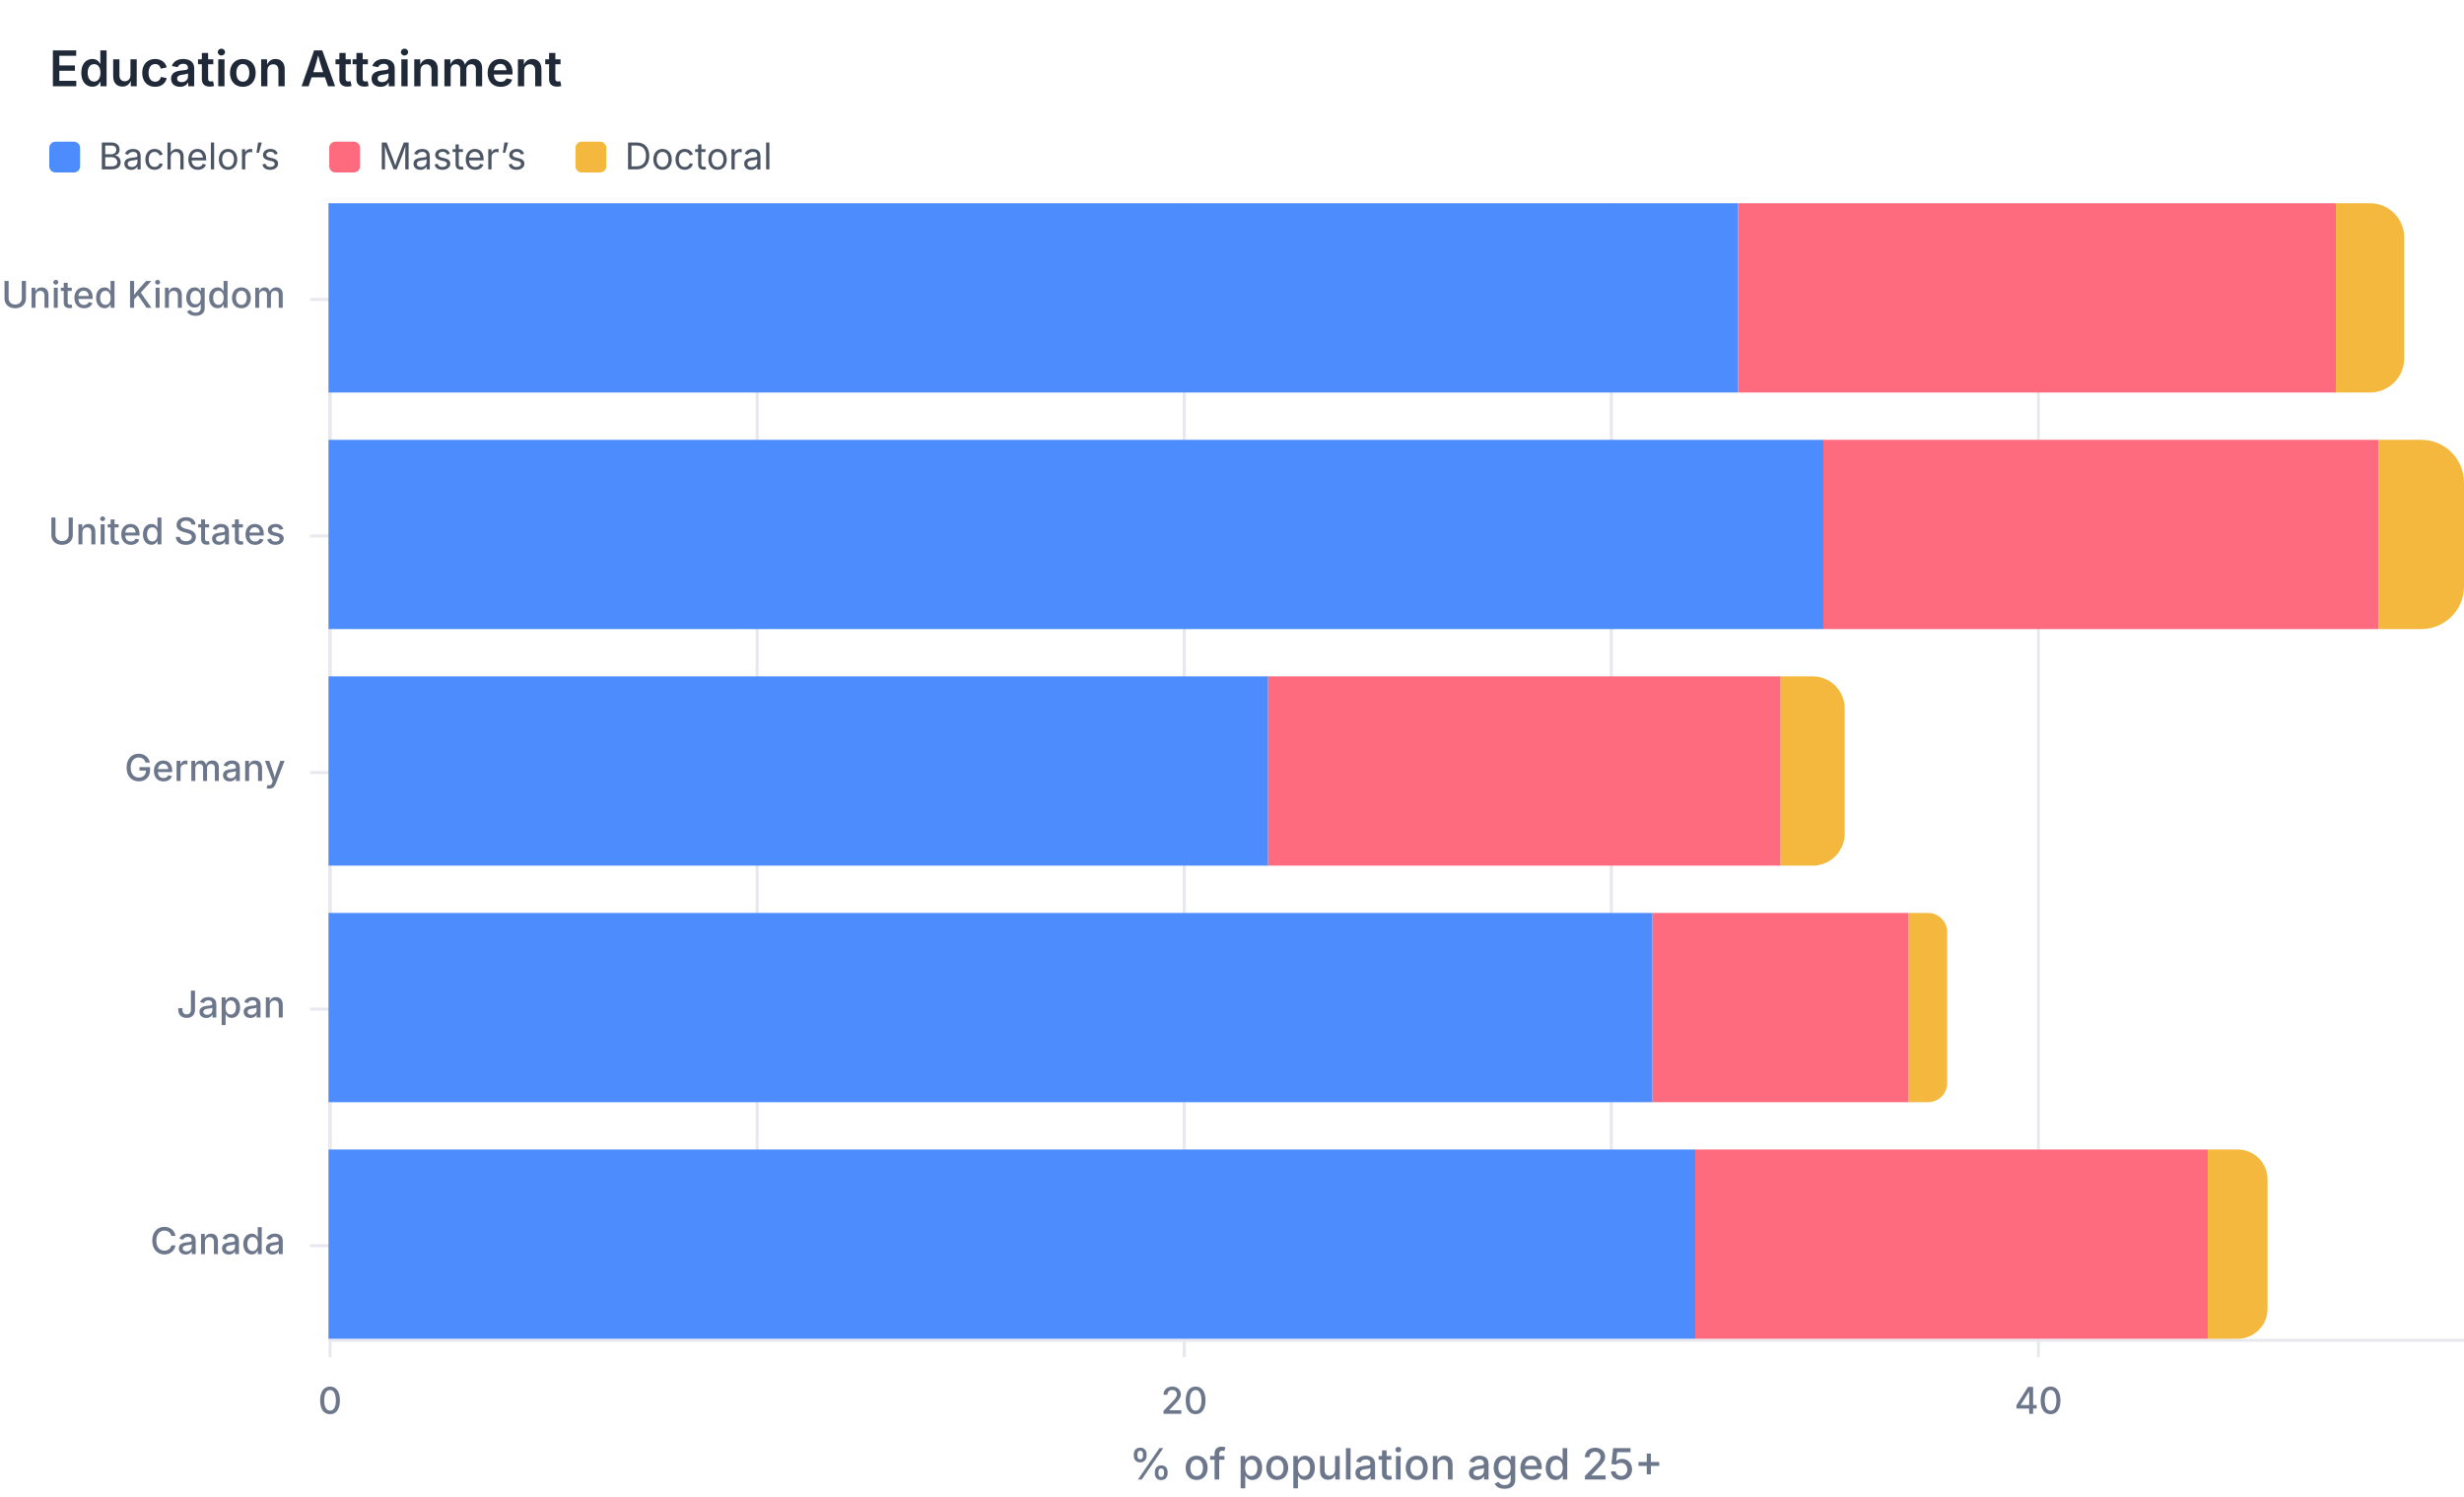
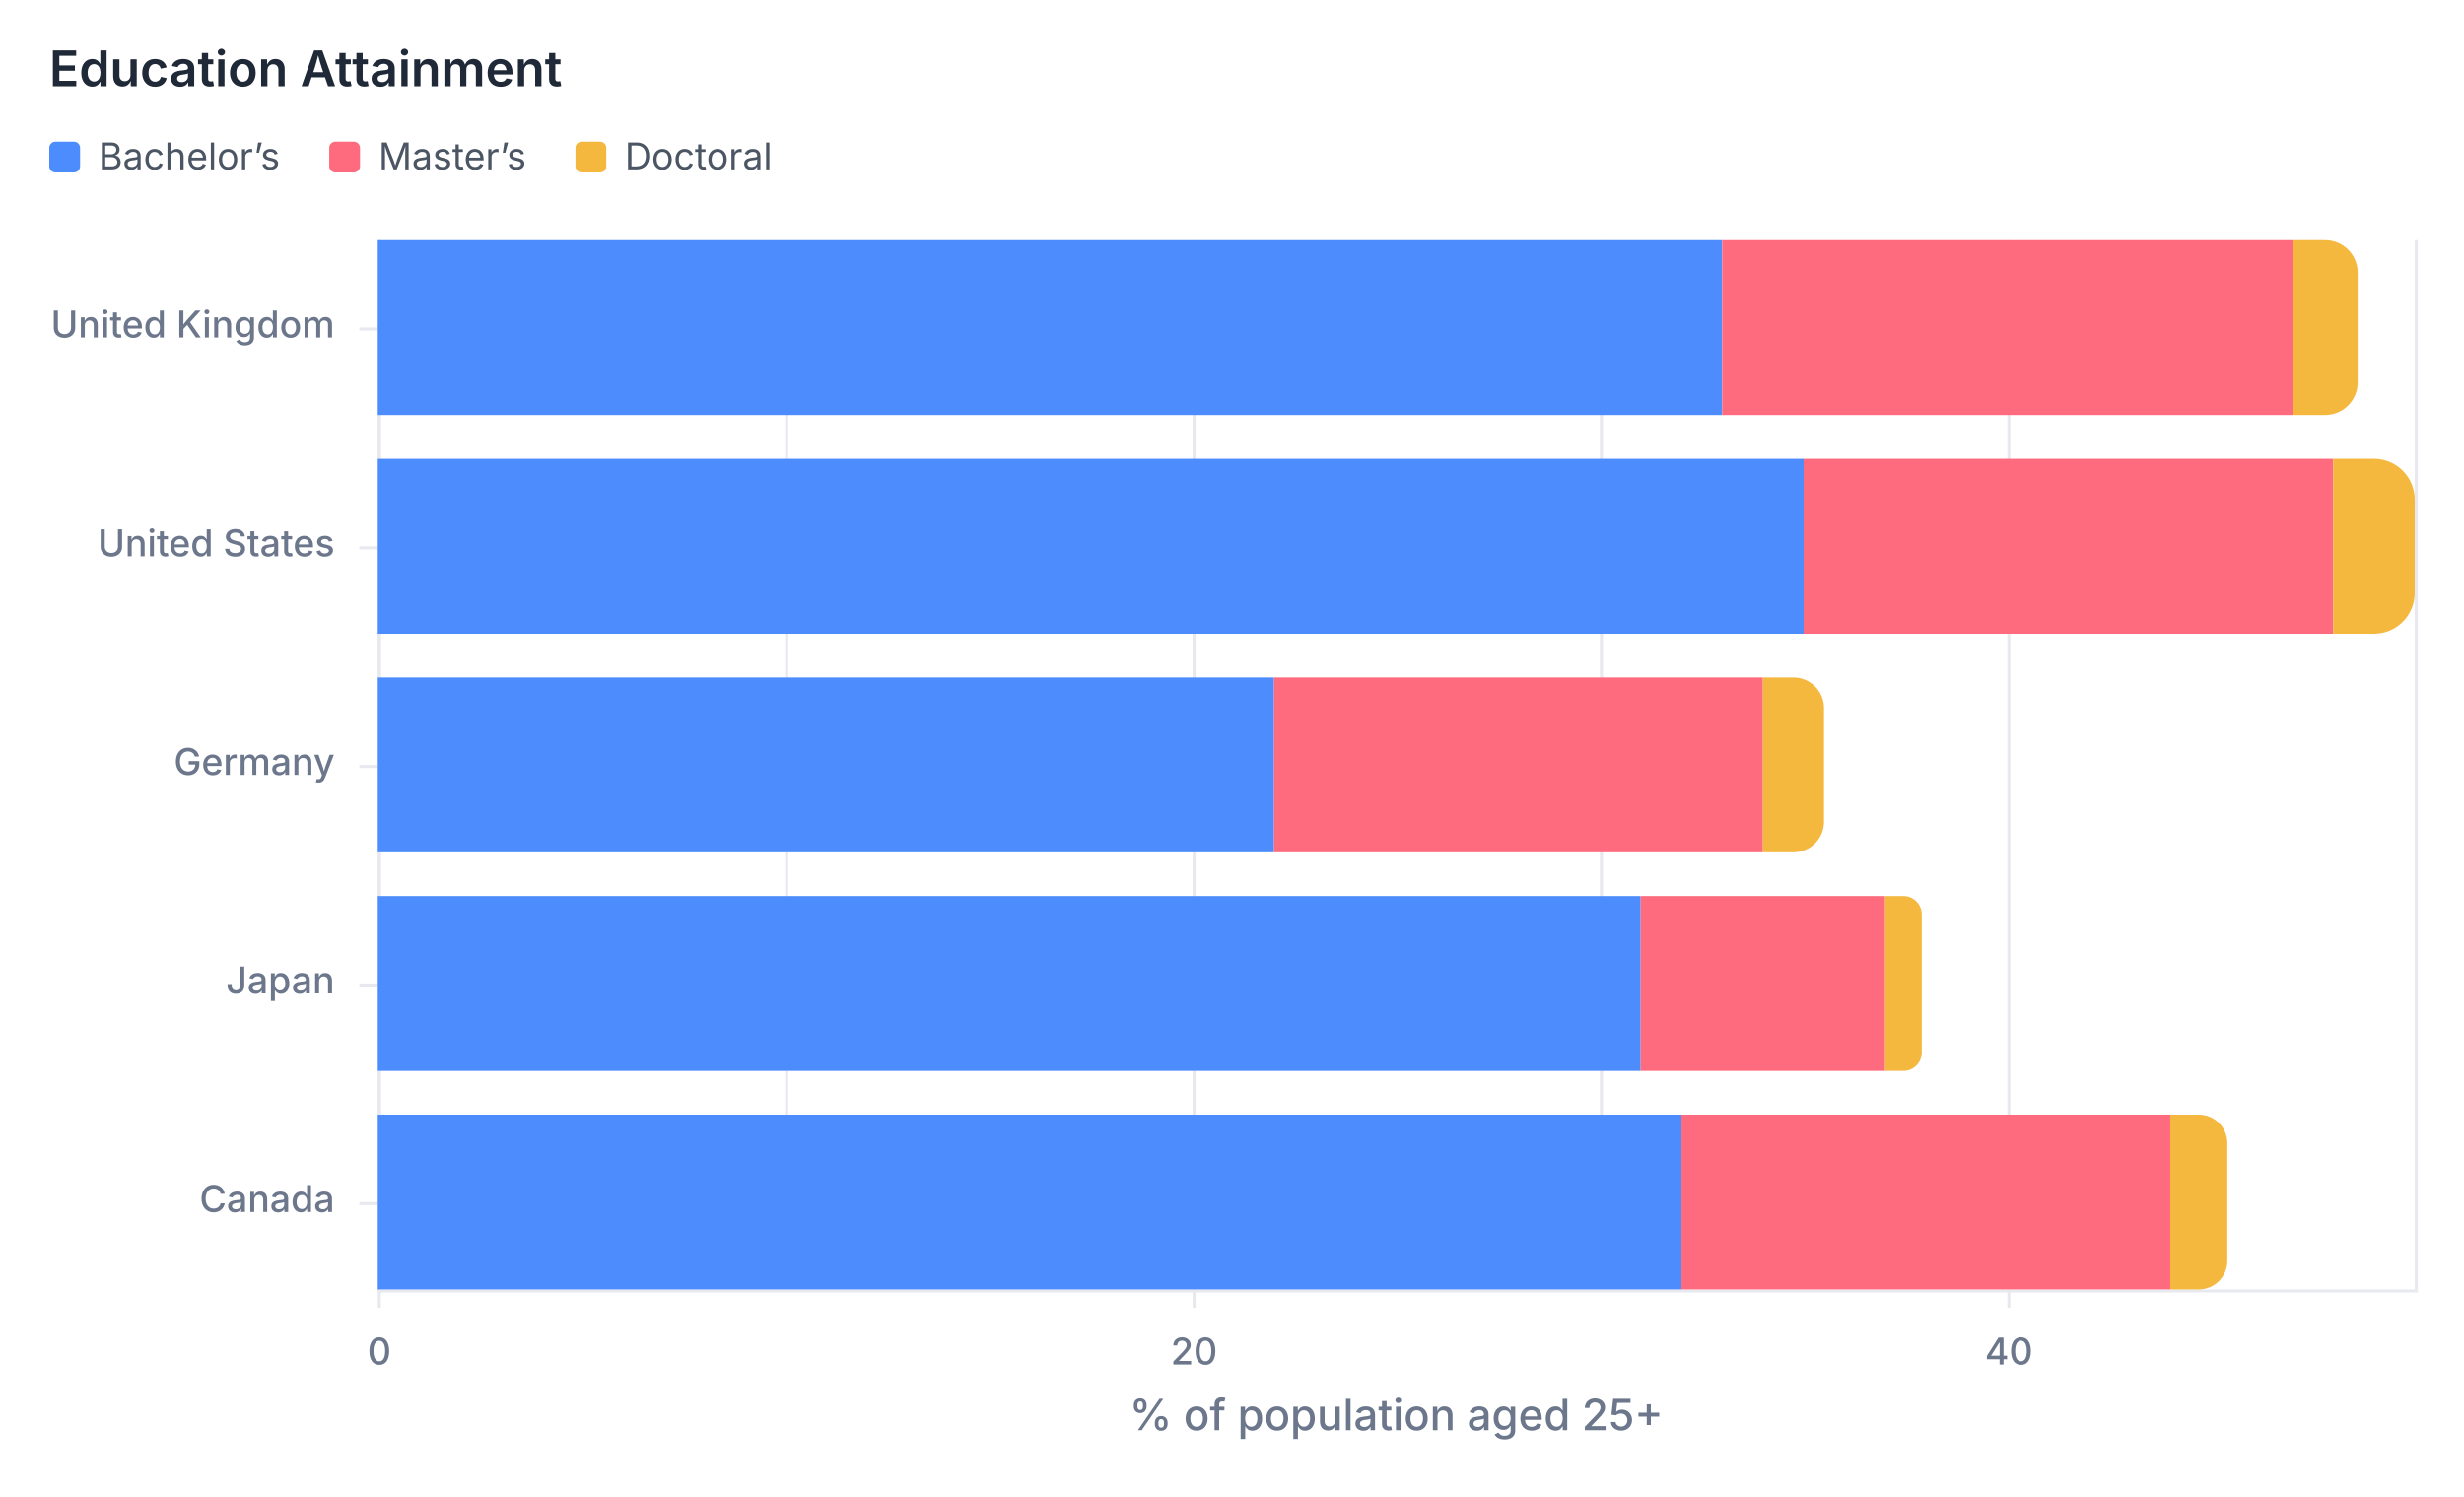
<svg xmlns="http://www.w3.org/2000/svg" style="font-family: Inter, Arial, &quot;Helvetica Neue&quot;, Helvetica, sans-serif;" height="486" width="800" viewBox="0 0 800 486" role="img">
  <g>
    <text x="16" y="28" font-size="16" font-weight="600" fill="#1f2937">Education Attainment</text>
    <rect x="16" y="46" width="10" height="10" rx="2" fill="#4D8CFD" />
    <text x="32" y="55" font-size="12" fill="#4b5563">Bachelor’s</text>
    <rect x="106.89" y="46" width="10" height="10" rx="2" fill="#FF6B7E" />
    <text x="122.89" y="55" font-size="12" fill="#4b5563">Master’s</text>
    <rect x="186.85" y="46" width="10" height="10" rx="2" fill="#F4B83E" />
    <text x="202.85" y="55" font-size="12" fill="#4b5563">Doctoral</text>
  </g>
-   <g transform="translate(0,66)">
-     <g axis-type="x" transform="translate(106.66,368.7)">
+   <g transform="translate(16,78)">
+     <g axis-type="x" transform="translate(106.66,340.7)">
      <g fill="none" font-size="10" font-family="sans-serif" text-anchor="middle" style="user-select: none;">
-         <path stroke="currentColor" d="M0.5, 0 V0.5 H693.84 V0" style="stroke: #e8e9ef; stroke-width: 1px; stroke-dasharray: none;" />
+         <path stroke="currentColor" d="M0.5, 0 V0.5 H661.84 V0" style="stroke: #e8e9ef; stroke-width: 1px; stroke-dasharray: none;" />
        <g opacity="1" transform="translate(0.5,0)" style="stroke: none; font-size: 12px; font-weight: 500;">
          <line stroke="currentColor" y2="6" style="stroke: #e8e9ef; stroke-width: 1px;" />
          <text fill="currentColor" style="fill: #6c778c; cursor: default; font-family: Inter, Arial, &quot;Helvetica Neue&quot;, Helvetica, sans-serif; text-decoration: none; stroke: none;">
            <tspan font-size="12" font-family="Inter,Arial,&quot;Helvetica Neue&quot;,Helvetica,sans-serif" y="20">
              <tspan x="0" dy="0em" dominant-baseline="central">0</tspan>
            </tspan>
          </text>
        </g>
-         <g opacity="1" transform="translate(277.836,0)" style="stroke: none; font-size: 12px; font-weight: 500;">
+         <g opacity="1" transform="translate(265.036,0)" style="stroke: none; font-size: 12px; font-weight: 500;">
          <line stroke="currentColor" y2="6" style="stroke: #e8e9ef; stroke-width: 1px;" />
          <text fill="currentColor" style="fill: #6c778c; cursor: default; font-family: Inter, Arial, &quot;Helvetica Neue&quot;, Helvetica, sans-serif; text-decoration: none; stroke: none;">
            <tspan font-size="12" font-family="Inter,Arial,&quot;Helvetica Neue&quot;,Helvetica,sans-serif" y="20">
              <tspan x="0" dy="0em" dominant-baseline="central">20</tspan>
            </tspan>
          </text>
        </g>
-         <g opacity="1" transform="translate(555.172,0)" style="stroke: none; font-size: 12px; font-weight: 500;">
+         <g opacity="1" transform="translate(529.572,0)" style="stroke: none; font-size: 12px; font-weight: 500;">
          <line stroke="currentColor" y2="6" style="stroke: #e8e9ef; stroke-width: 1px;" />
          <text fill="currentColor" style="fill: #6c778c; cursor: default; font-family: Inter, Arial, &quot;Helvetica Neue&quot;, Helvetica, sans-serif; text-decoration: none; stroke: none;">
            <tspan font-size="12" font-family="Inter,Arial,&quot;Helvetica Neue&quot;,Helvetica,sans-serif" y="20">
              <tspan x="0" dy="0em" dominant-baseline="central">40</tspan>
            </tspan>
          </text>
        </g>
-         <text dy="0.75em" transform="translate(346.67,35.2) rotate(0)" style="fill: #6c778c; font-size: 14px; font-weight: 500; font-family: Inter, Arial, &quot;Helvetica Neue&quot;, Helvetica, sans-serif; text-anchor: middle;">% of population aged 25+</text>
+         <text dy="0.75em" transform="translate(330.67,35.2) rotate(0)" style="fill: #6c778c; font-size: 14px; font-weight: 500; font-family: Inter, Arial, &quot;Helvetica Neue&quot;, Helvetica, sans-serif; text-anchor: middle;">% of population aged 25+</text>
      </g>
      <g fill="none" font-size="10" font-family="sans-serif" text-anchor="middle" style="opacity: 1;">
-         <path stroke="currentColor" d="M0.5,0.5H693.84" style="opacity: 0;" />
+         <path stroke="currentColor" d="M0.5,0.5H661.84" style="opacity: 0;" />
        <g opacity="1" transform="translate(0.5,0)">
-           <line stroke="currentColor" y2="-368.7" style="stroke: #e8e9ef; stroke-width: 1px; stroke-dasharray: none; opacity: 1; transition: none;" />
+           <line stroke="currentColor" y2="-340.7" style="stroke: #e8e9ef; stroke-width: 1px; stroke-dasharray: none; opacity: 1; transition: none;" />
          <text fill="currentColor" y="3" dy="0.71em" />
        </g>
-         <g opacity="1" transform="translate(139.168,0)">
-           <line stroke="currentColor" y2="-368.7" style="stroke: #e8e9ef; stroke-width: 1px; stroke-dasharray: none; opacity: 1; transition: none;" />
+         <g opacity="1" transform="translate(132.768,0)">
+           <line stroke="currentColor" y2="-340.7" style="stroke: #e8e9ef; stroke-width: 1px; stroke-dasharray: none; opacity: 1; transition: none;" />
          <text fill="currentColor" y="3" dy="0.71em" />
        </g>
-         <g opacity="1" transform="translate(277.836,0)">
-           <line stroke="currentColor" y2="-368.7" style="stroke: #e8e9ef; stroke-width: 1px; stroke-dasharray: none; opacity: 1; transition: none;" />
+         <g opacity="1" transform="translate(265.036,0)">
+           <line stroke="currentColor" y2="-340.7" style="stroke: #e8e9ef; stroke-width: 1px; stroke-dasharray: none; opacity: 1; transition: none;" />
          <text fill="currentColor" y="3" dy="0.71em" />
        </g>
-         <g opacity="1" transform="translate(416.504,0)">
-           <line stroke="currentColor" y2="-368.7" style="stroke: #e8e9ef; stroke-width: 1px; stroke-dasharray: none; opacity: 1; transition: none;" />
+         <g opacity="1" transform="translate(397.304,0)">
+           <line stroke="currentColor" y2="-340.7" style="stroke: #e8e9ef; stroke-width: 1px; stroke-dasharray: none; opacity: 1; transition: none;" />
          <text fill="currentColor" y="3" dy="0.71em" />
        </g>
-         <g opacity="1" transform="translate(555.172,0)">
-           <line stroke="currentColor" y2="-368.7" style="stroke: #e8e9ef; stroke-width: 1px; stroke-dasharray: none; opacity: 1; transition: none;" />
+         <g opacity="1" transform="translate(529.572,0)">
+           <line stroke="currentColor" y2="-340.7" style="stroke: #e8e9ef; stroke-width: 1px; stroke-dasharray: none; opacity: 1; transition: none;" />
          <text fill="currentColor" y="3" dy="0.71em" />
        </g>
-         <g opacity="1" transform="translate(693.84,0)">
-           <line stroke="currentColor" y2="-368.7" style="stroke: #e8e9ef; stroke-width: 1px; stroke-dasharray: none; opacity: 1; transition: none;" />
+         <g opacity="1" transform="translate(661.84,0)">
+           <line stroke="currentColor" y2="-340.7" style="stroke: #e8e9ef; stroke-width: 1px; stroke-dasharray: none; opacity: 1; transition: none;" />
          <text fill="currentColor" y="3" dy="0.71em" />
        </g>
      </g>
    </g>
    <g axis-type="y" transform="translate(106.66,0)">
      <g fill="none" font-size="10" font-family="sans-serif" text-anchor="end" style="user-select: none;">
-         <path stroke="currentColor" d="M0, 369.2 H0.5 V0.5 H0" style="stroke: #e8e9ef; stroke-width: 1px; stroke-dasharray: none;" />
-         <g opacity="1" transform="translate(0,338.475)" style="stroke: none; font-size: 12px; font-weight: 500;">
+         <path stroke="currentColor" d="M0, 341.2 H0.5 V0.5 H0" style="stroke: #e8e9ef; stroke-width: 1px; stroke-dasharray: none;" />
+         <g opacity="1" transform="translate(0,312.8083)" style="stroke: none; font-size: 12px; font-weight: 500;">
          <line stroke="currentColor" x2="-6" style="stroke: #e8e9ef; stroke-width: 1px;" />
          <text fill="currentColor" x="-14" style="fill: #6c778c; cursor: default; font-family: Inter, Arial, &quot;Helvetica Neue&quot;, Helvetica, sans-serif; text-decoration: none; stroke: none;">
            <tspan font-size="12" font-family="Inter,Arial,&quot;Helvetica Neue&quot;,Helvetica,sans-serif" y="-6">
              <tspan x="-14" dy="0em" dominant-baseline="hanging">Canada</tspan>
            </tspan>
          </text>
        </g>
-         <g opacity="1" transform="translate(0,261.6625)" style="stroke: none; font-size: 12px; font-weight: 500;">
+         <g opacity="1" transform="translate(0,241.8292)" style="stroke: none; font-size: 12px; font-weight: 500;">
          <line stroke="currentColor" x2="-6" style="stroke: #e8e9ef; stroke-width: 1px;" />
          <text fill="currentColor" x="-14" style="fill: #6c778c; cursor: default; font-family: Inter, Arial, &quot;Helvetica Neue&quot;, Helvetica, sans-serif; text-decoration: none; stroke: none;">
            <tspan font-size="12" font-family="Inter,Arial,&quot;Helvetica Neue&quot;,Helvetica,sans-serif" y="-6">
              <tspan x="-14" dy="0em" dominant-baseline="hanging">Japan</tspan>
            </tspan>
          </text>
        </g>
-         <g opacity="1" transform="translate(0,184.85)" style="stroke: none; font-size: 12px; font-weight: 500;">
+         <g opacity="1" transform="translate(0,170.85)" style="stroke: none; font-size: 12px; font-weight: 500;">
          <line stroke="currentColor" x2="-6" style="stroke: #e8e9ef; stroke-width: 1px;" />
          <text fill="currentColor" x="-14" style="fill: #6c778c; cursor: default; font-family: Inter, Arial, &quot;Helvetica Neue&quot;, Helvetica, sans-serif; text-decoration: none; stroke: none;">
            <tspan font-size="12" font-family="Inter,Arial,&quot;Helvetica Neue&quot;,Helvetica,sans-serif" y="-6">
              <tspan x="-14" dy="0em" dominant-baseline="hanging">Germany</tspan>
            </tspan>
          </text>
        </g>
-         <g opacity="1" transform="translate(0,108.0375)" style="stroke: none; font-size: 12px; font-weight: 500;">
+         <g opacity="1" transform="translate(0,99.87083)" style="stroke: none; font-size: 12px; font-weight: 500;">
          <line stroke="currentColor" x2="-6" style="stroke: #e8e9ef; stroke-width: 1px;" />
          <text fill="currentColor" x="-14" style="fill: #6c778c; cursor: default; font-family: Inter, Arial, &quot;Helvetica Neue&quot;, Helvetica, sans-serif; text-decoration: none; stroke: none;">
            <tspan font-size="12" font-family="Inter,Arial,&quot;Helvetica Neue&quot;,Helvetica,sans-serif" y="-6">
              <tspan x="-14" dy="0em" dominant-baseline="hanging">United States</tspan>
            </tspan>
          </text>
        </g>
-         <g opacity="1" transform="translate(0,31.225)" style="stroke: none; font-size: 12px; font-weight: 500;">
+         <g opacity="1" transform="translate(0,28.89167)" style="stroke: none; font-size: 12px; font-weight: 500;">
          <line stroke="currentColor" x2="-6" style="stroke: #e8e9ef; stroke-width: 1px;" />
          <text fill="currentColor" x="-14" style="fill: #6c778c; cursor: default; font-family: Inter, Arial, &quot;Helvetica Neue&quot;, Helvetica, sans-serif; text-decoration: none; stroke: none;">
            <tspan font-size="12" font-family="Inter,Arial,&quot;Helvetica Neue&quot;,Helvetica,sans-serif" y="-6">
              <tspan x="-14" dy="0em" dominant-baseline="hanging">United Kingdom</tspan>
            </tspan>
          </text>
        </g>
      </g>
      <g style="opacity: 0;" />
    </g>
    <g transform="translate(106.66,0)" style="clip-path: url(#snap-0);">
-       <g transform="translate(0,337.975)" style="opacity: 1;">
-         <path d="M30.725,-30.725h382.288a0,0 0 0 1 0,0h30.725v30.725v0a0,0 0 0 1 0,0v30.725h-30.725h-382.288a0,0 0 0 1 0,0h-30.725v-30.725v0a0,0 0 0 1 0,0v-30.725h30.725z" unovis-pattern-index="0" style="fill: #4D8CFD; stroke: none; stroke-width: 0px; cursor: default;" />
-         <path d="M474.463,-30.725h104.952a0,0 0 0 1 0,0h30.725v30.725v0a0,0 0 0 1 0,0v30.725h-30.725h-104.952a0,0 0 0 1 0,0h-30.725v-30.725v0a0,0 0 0 1 0,0v-30.725h30.725z" unovis-pattern-index="1" style="fill: #FF6B7E; stroke: none; stroke-width: 0px; cursor: default;" />
-         <path d="M619.846,-30.725h0a9.707,9.707 0 0 1 9.707,9.707h0v0v42.036a9.707,9.707 0 0 1 -9.707,9.707v0h0h0a0,0 0 0 1 0,0h-9.707v-9.707v-42.036a0,0 0 0 1 0,0v-9.707h9.707z" unovis-pattern-index="2" style="fill: #F4B83E; stroke: none; stroke-width: 0px; cursor: default;" />
+       <g transform="translate(0,312.3083)" style="opacity: 1;">
+         <path d="M28.392,-28.392h366.474a0,0 0 0 1 0,0h28.392v28.392v0a0,0 0 0 1 0,0v28.392h-28.392h-366.474a0,0 0 0 1 0,0h-28.392v-28.392v0a0,0 0 0 1 0,0v-28.392h28.392z" unovis-pattern-index="0" style="fill: #4D8CFD; stroke: none; stroke-width: 0px; cursor: default;" />
+         <path d="M451.649,-28.392h101.938a0,0 0 0 1 0,0h28.392v28.392v0a0,0 0 0 1 0,0v28.392h-28.392h-101.938a0,0 0 0 1 0,0h-28.392v-28.392v0a0,0 0 0 1 0,0v-28.392h28.392z" unovis-pattern-index="1" style="fill: #FF6B7E; stroke: none; stroke-width: 0px; cursor: default;" />
+         <path d="M591.238,-28.392h0a9.259,9.259 0 0 1 9.259,9.259h0v0v38.266a9.259,9.259 0 0 1 -9.259,9.259v0h0h0a0,0 0 0 1 0,0h-9.259v-9.259v-38.266a0,0 0 0 1 0,0v-9.259h9.259z" unovis-pattern-index="2" style="fill: #F4B83E; stroke: none; stroke-width: 0px; cursor: default;" />
      </g>
-       <g transform="translate(0,261.1625)" style="opacity: 1;">
-         <path d="M30.725,-30.725h368.421a0,0 0 0 1 0,0h30.725v30.725v0a0,0 0 0 1 0,0v30.725h-30.725h-368.421a0,0 0 0 1 0,0h-30.725v-30.725v0a0,0 0 0 1 0,0v-30.725h30.725z" unovis-pattern-index="0" style="fill: #4D8CFD; stroke: none; stroke-width: 0px; cursor: default;" />
-         <path d="M460.596,-30.725h21.751a0,0 0 0 1 0,0h30.725v30.725v0a0,0 0 0 1 0,0v30.725h-30.725h-21.751a0,0 0 0 1 0,0h-30.725v-30.725v0a0,0 0 0 1 0,0v-30.725h30.725z" unovis-pattern-index="1" style="fill: #FF6B7E; stroke: none; stroke-width: 0px; cursor: default;" />
-         <path d="M519.312,-30.725h0a6.24,6.24 0 0 1 6.24,6.24h0v0v48.97a6.24,6.24 0 0 1 -6.24,6.24v0h0h0a0,0 0 0 1 0,0h-6.24v-6.24v-48.97a0,0 0 0 1 0,0v-6.24h6.24z" unovis-pattern-index="2" style="fill: #F4B83E; stroke: none; stroke-width: 0px; cursor: default;" />
+       <g transform="translate(0,241.3292)" style="opacity: 1;">
+         <path d="M28.392,-28.392h353.247a0,0 0 0 1 0,0h28.392v28.392v0a0,0 0 0 1 0,0v28.392h-28.392h-353.247a0,0 0 0 1 0,0h-28.392v-28.392v0a0,0 0 0 1 0,0v-28.392h28.392z" unovis-pattern-index="0" style="fill: #4D8CFD; stroke: none; stroke-width: 0px; cursor: default;" />
+         <path d="M438.422,-28.392h22.577a0,0 0 0 1 0,0h28.392v28.392v0a0,0 0 0 1 0,0v28.392h-28.392h-22.577a0,0 0 0 1 0,0h-28.392v-28.392v0a0,0 0 0 1 0,0v-28.392h28.392z" unovis-pattern-index="1" style="fill: #FF6B7E; stroke: none; stroke-width: 0px; cursor: default;" />
+         <path d="M495.344,-28.392h0a5.952,5.952 0 0 1 5.952,5.952h0v0v44.879a5.952,5.952 0 0 1 -5.952,5.952v0h0h0a0,0 0 0 1 0,0h-5.952v-5.952v-44.879a0,0 0 0 1 0,0v-5.952h5.952z" unovis-pattern-index="2" style="fill: #F4B83E; stroke: none; stroke-width: 0px; cursor: default;" />
      </g>
-       <g transform="translate(0,184.35)" style="opacity: 1;">
-         <path d="M30.725,-30.725h243.62a0,0 0 0 1 0,0h30.725v30.725v0a0,0 0 0 1 0,0v30.725h-30.725h-243.62a0,0 0 0 1 0,0h-30.725v-30.725v0a0,0 0 0 1 0,0v-30.725h30.725z" unovis-pattern-index="0" style="fill: #4D8CFD; stroke: none; stroke-width: 0px; cursor: default;" />
-         <path d="M335.795,-30.725h104.952a0,0 0 0 1 0,0h30.725v30.725v0a0,0 0 0 1 0,0v30.725h-30.725h-104.952a0,0 0 0 1 0,0h-30.725v-30.725v0a0,0 0 0 1 0,0v-30.725h30.725z" unovis-pattern-index="1" style="fill: #FF6B7E; stroke: none; stroke-width: 0px; cursor: default;" />
-         <path d="M481.871,-30.725h0a10.4,10.4 0 0 1 10.4,10.4h0v0v40.65a10.4,10.4 0 0 1 -10.4,10.4v0h0h0a0,0 0 0 1 0,0h-10.4v-10.4v-40.65a0,0 0 0 1 0,0v-10.4h10.4z" unovis-pattern-index="2" style="fill: #F4B83E; stroke: none; stroke-width: 0px; cursor: default;" />
+       <g transform="translate(0,170.35)" style="opacity: 1;">
+         <path d="M28.392,-28.392h234.206a0,0 0 0 1 0,0h28.392v28.392v0a0,0 0 0 1 0,0v28.392h-28.392h-234.206a0,0 0 0 1 0,0h-28.392v-28.392v0a0,0 0 0 1 0,0v-28.392h28.392z" unovis-pattern-index="0" style="fill: #4D8CFD; stroke: none; stroke-width: 0px; cursor: default;" />
+         <path d="M319.381,-28.392h101.938a0,0 0 0 1 0,0h28.392v28.392v0a0,0 0 0 1 0,0v28.392h-28.392h-101.938a0,0 0 0 1 0,0h-28.392v-28.392v0a0,0 0 0 1 0,0v-28.392h28.392z" unovis-pattern-index="1" style="fill: #FF6B7E; stroke: none; stroke-width: 0px; cursor: default;" />
+         <path d="M459.631,-28.392h0a9.92,9.92 0 0 1 9.92,9.92h0v0v36.943a9.92,9.92 0 0 1 -9.92,9.92v0h0h0a0,0 0 0 1 0,0h-9.92v-9.92v-36.943a0,0 0 0 1 0,0v-9.92h9.92z" unovis-pattern-index="2" style="fill: #F4B83E; stroke: none; stroke-width: 0px; cursor: default;" />
      </g>
-       <g transform="translate(0,107.5375)" style="opacity: 1;">
-         <path d="M30.725,-30.725h423.888a0,0 0 0 1 0,0h30.725v30.725v0a0,0 0 0 1 0,0v30.725h-30.725h-423.888a0,0 0 0 1 0,0h-30.725v-30.725v0a0,0 0 0 1 0,0v-30.725h30.725z" unovis-pattern-index="0" style="fill: #4D8CFD; stroke: none; stroke-width: 0px; cursor: default;" />
-         <path d="M516.063,-30.725h118.818a0,0 0 0 1 0,0h30.725v30.725v0a0,0 0 0 1 0,0v30.725h-30.725h-118.818a0,0 0 0 1 0,0h-30.725v-30.725v0a0,0 0 0 1 0,0v-30.725h30.725z" unovis-pattern-index="1" style="fill: #FF6B7E; stroke: none; stroke-width: 0px; cursor: default;" />
-         <path d="M679.473,-30.725h0a13.867,13.867 0 0 1 13.867,13.867h0v0v33.716a13.867,13.867 0 0 1 -13.867,13.867v0h0h0a0,0 0 0 1 0,0h-13.867v-13.867v-33.716a0,0 0 0 1 0,0v-13.867h13.867z" unovis-pattern-index="2" style="fill: #F4B83E; stroke: none; stroke-width: 0px; cursor: default;" />
+       <g transform="translate(0,99.37083)" style="opacity: 1;">
+         <path d="M28.392,-28.392h406.155a0,0 0 0 1 0,0h28.392v28.392v0a0,0 0 0 1 0,0v28.392h-28.392h-406.155a0,0 0 0 1 0,0h-28.392v-28.392v0a0,0 0 0 1 0,0v-28.392h28.392z" unovis-pattern-index="0" style="fill: #4D8CFD; stroke: none; stroke-width: 0px; cursor: default;" />
+         <path d="M491.33,-28.392h115.165a0,0 0 0 1 0,0h28.392v28.392v0a0,0 0 0 1 0,0v28.392h-28.392h-115.165a0,0 0 0 1 0,0h-28.392v-28.392v0a0,0 0 0 1 0,0v-28.392h28.392z" unovis-pattern-index="1" style="fill: #FF6B7E; stroke: none; stroke-width: 0px; cursor: default;" />
+         <path d="M648.113,-28.392h0a13.227,13.227 0 0 1 13.227,13.227h0v0v30.33a13.227,13.227 0 0 1 -13.227,13.227v0h0h0a0,0 0 0 1 0,0h-13.227v-13.227v-30.33a0,0 0 0 1 0,0v-13.227h13.227z" unovis-pattern-index="2" style="fill: #F4B83E; stroke: none; stroke-width: 0px; cursor: default;" />
      </g>
-       <g transform="translate(0,30.725)" style="opacity: 1;">
-         <path d="M30.725,-30.725h396.154a0,0 0 0 1 0,0h30.725v30.725v0a0,0 0 0 1 0,0v30.725h-30.725h-396.154a0,0 0 0 1 0,0h-30.725v-30.725v0a0,0 0 0 1 0,0v-30.725h30.725z" unovis-pattern-index="0" style="fill: #4D8CFD; stroke: none; stroke-width: 0px; cursor: default;" />
-         <path d="M488.329,-30.725h132.685a0,0 0 0 1 0,0h30.725v30.725v0a0,0 0 0 1 0,0v30.725h-30.725h-132.685a0,0 0 0 1 0,0h-30.725v-30.725v0a0,0 0 0 1 0,0v-30.725h30.725z" unovis-pattern-index="1" style="fill: #FF6B7E; stroke: none; stroke-width: 0px; cursor: default;" />
-         <path d="M662.833,-30.725h0a11.093,11.093 0 0 1 11.093,11.093h0v0v39.263a11.093,11.093 0 0 1 -11.093,11.093v0h0h0a0,0 0 0 1 0,0h-11.093v-11.093v-39.263a0,0 0 0 1 0,0v-11.093h11.093z" unovis-pattern-index="2" style="fill: #F4B83E; stroke: none; stroke-width: 0px; cursor: default;" />
+       <g transform="translate(0,28.39167)" style="opacity: 1;">
+         <path d="M28.392,-28.392h379.701a0,0 0 0 1 0,0h28.392v28.392v0a0,0 0 0 1 0,0v28.392h-28.392h-379.701a0,0 0 0 1 0,0h-28.392v-28.392v0a0,0 0 0 1 0,0v-28.392h28.392z" unovis-pattern-index="0" style="fill: #4D8CFD; stroke: none; stroke-width: 0px; cursor: default;" />
+         <path d="M464.876,-28.392h128.392a0,0 0 0 1 0,0h28.392v28.392v0a0,0 0 0 1 0,0v28.392h-28.392h-128.392a0,0 0 0 1 0,0h-28.392v-28.392v0a0,0 0 0 1 0,0v-28.392h28.392z" unovis-pattern-index="1" style="fill: #FF6B7E; stroke: none; stroke-width: 0px; cursor: default;" />
+         <path d="M632.241,-28.392h0a10.581,10.581 0 0 1 10.581,10.581h0v0v35.62a10.581,10.581 0 0 1 -10.581,10.581v0h0h0a0,0 0 0 1 0,0h-10.581v-10.581v-35.62a0,0 0 0 1 0,0v-10.581h10.581z" unovis-pattern-index="2" style="fill: #F4B83E; stroke: none; stroke-width: 0px; cursor: default;" />
      </g>
    </g>
    <clipPath id="snap-0">
-       <rect x="-2" y="-2" width="697.34" height="372.7" />
+       <rect x="-2" y="-2" width="665.34" height="344.7" />
    </clipPath>
    <defs>
      <filter id="snap-1" filterUnits="objectBoundingBox">
        <feColorMatrix type="saturate" in="SourceGraphic" values="1.35" />
      </filter>
    </defs>
    <defs />
  </g>
</svg>
